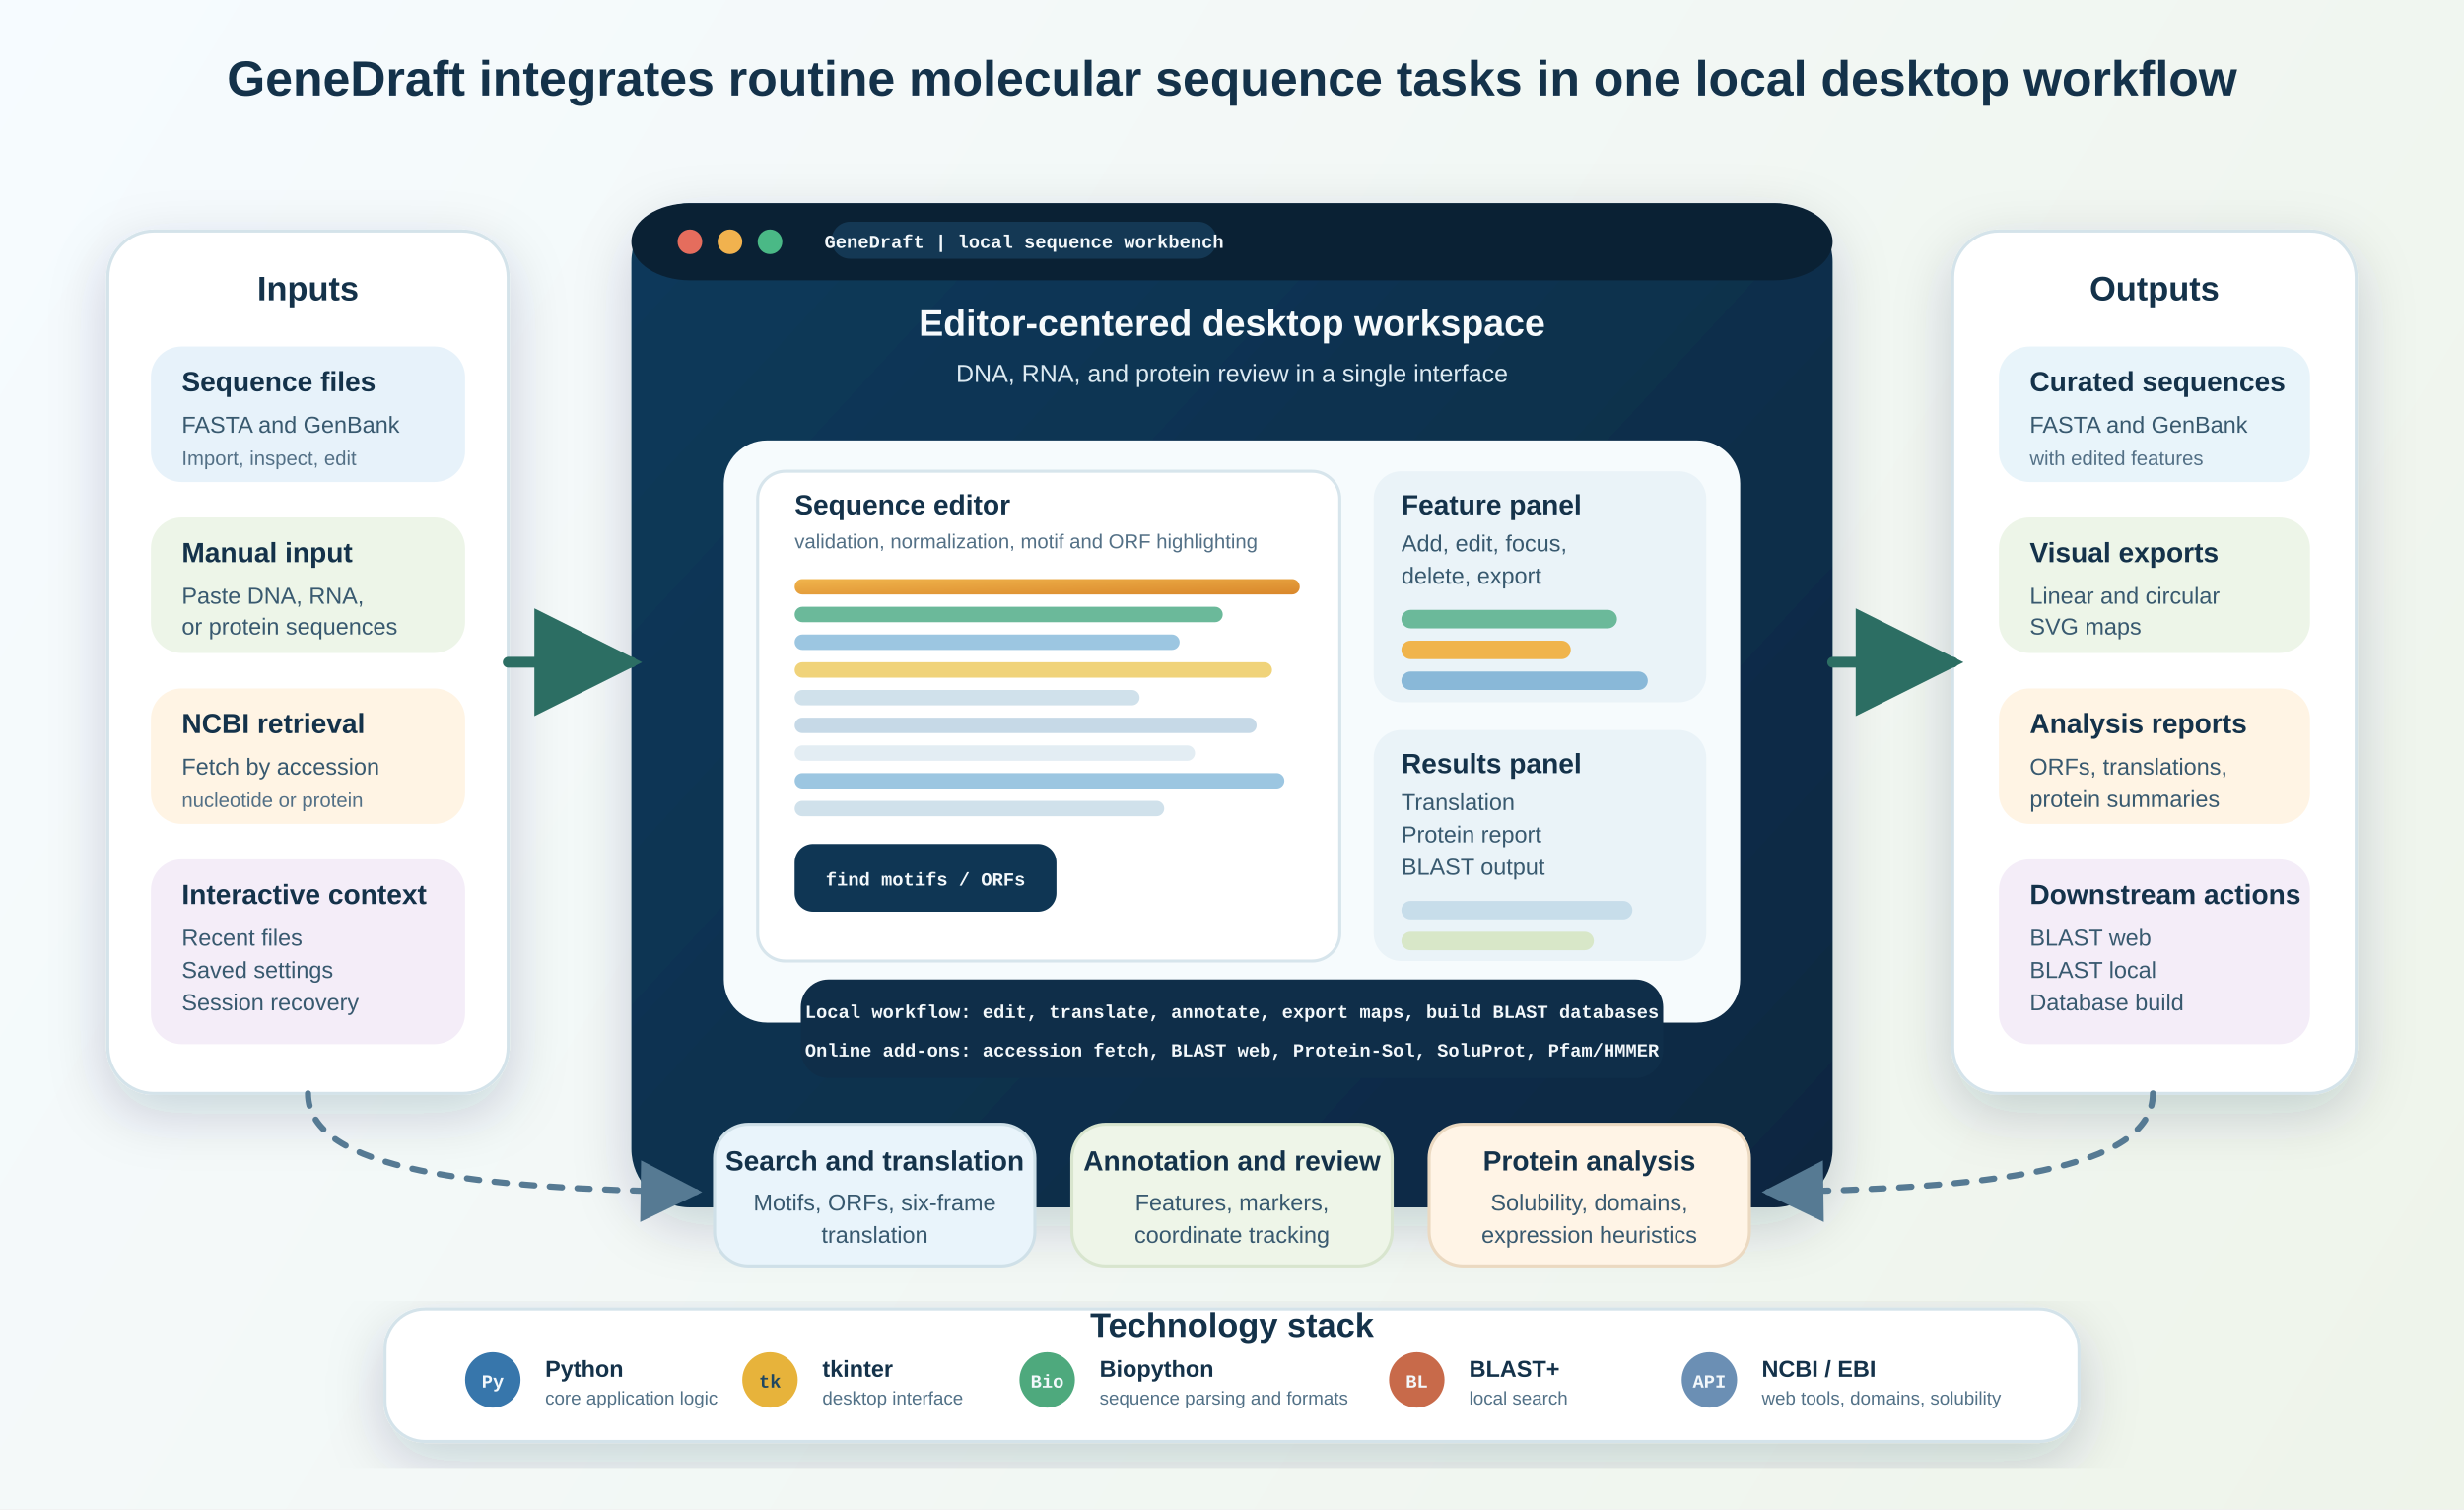
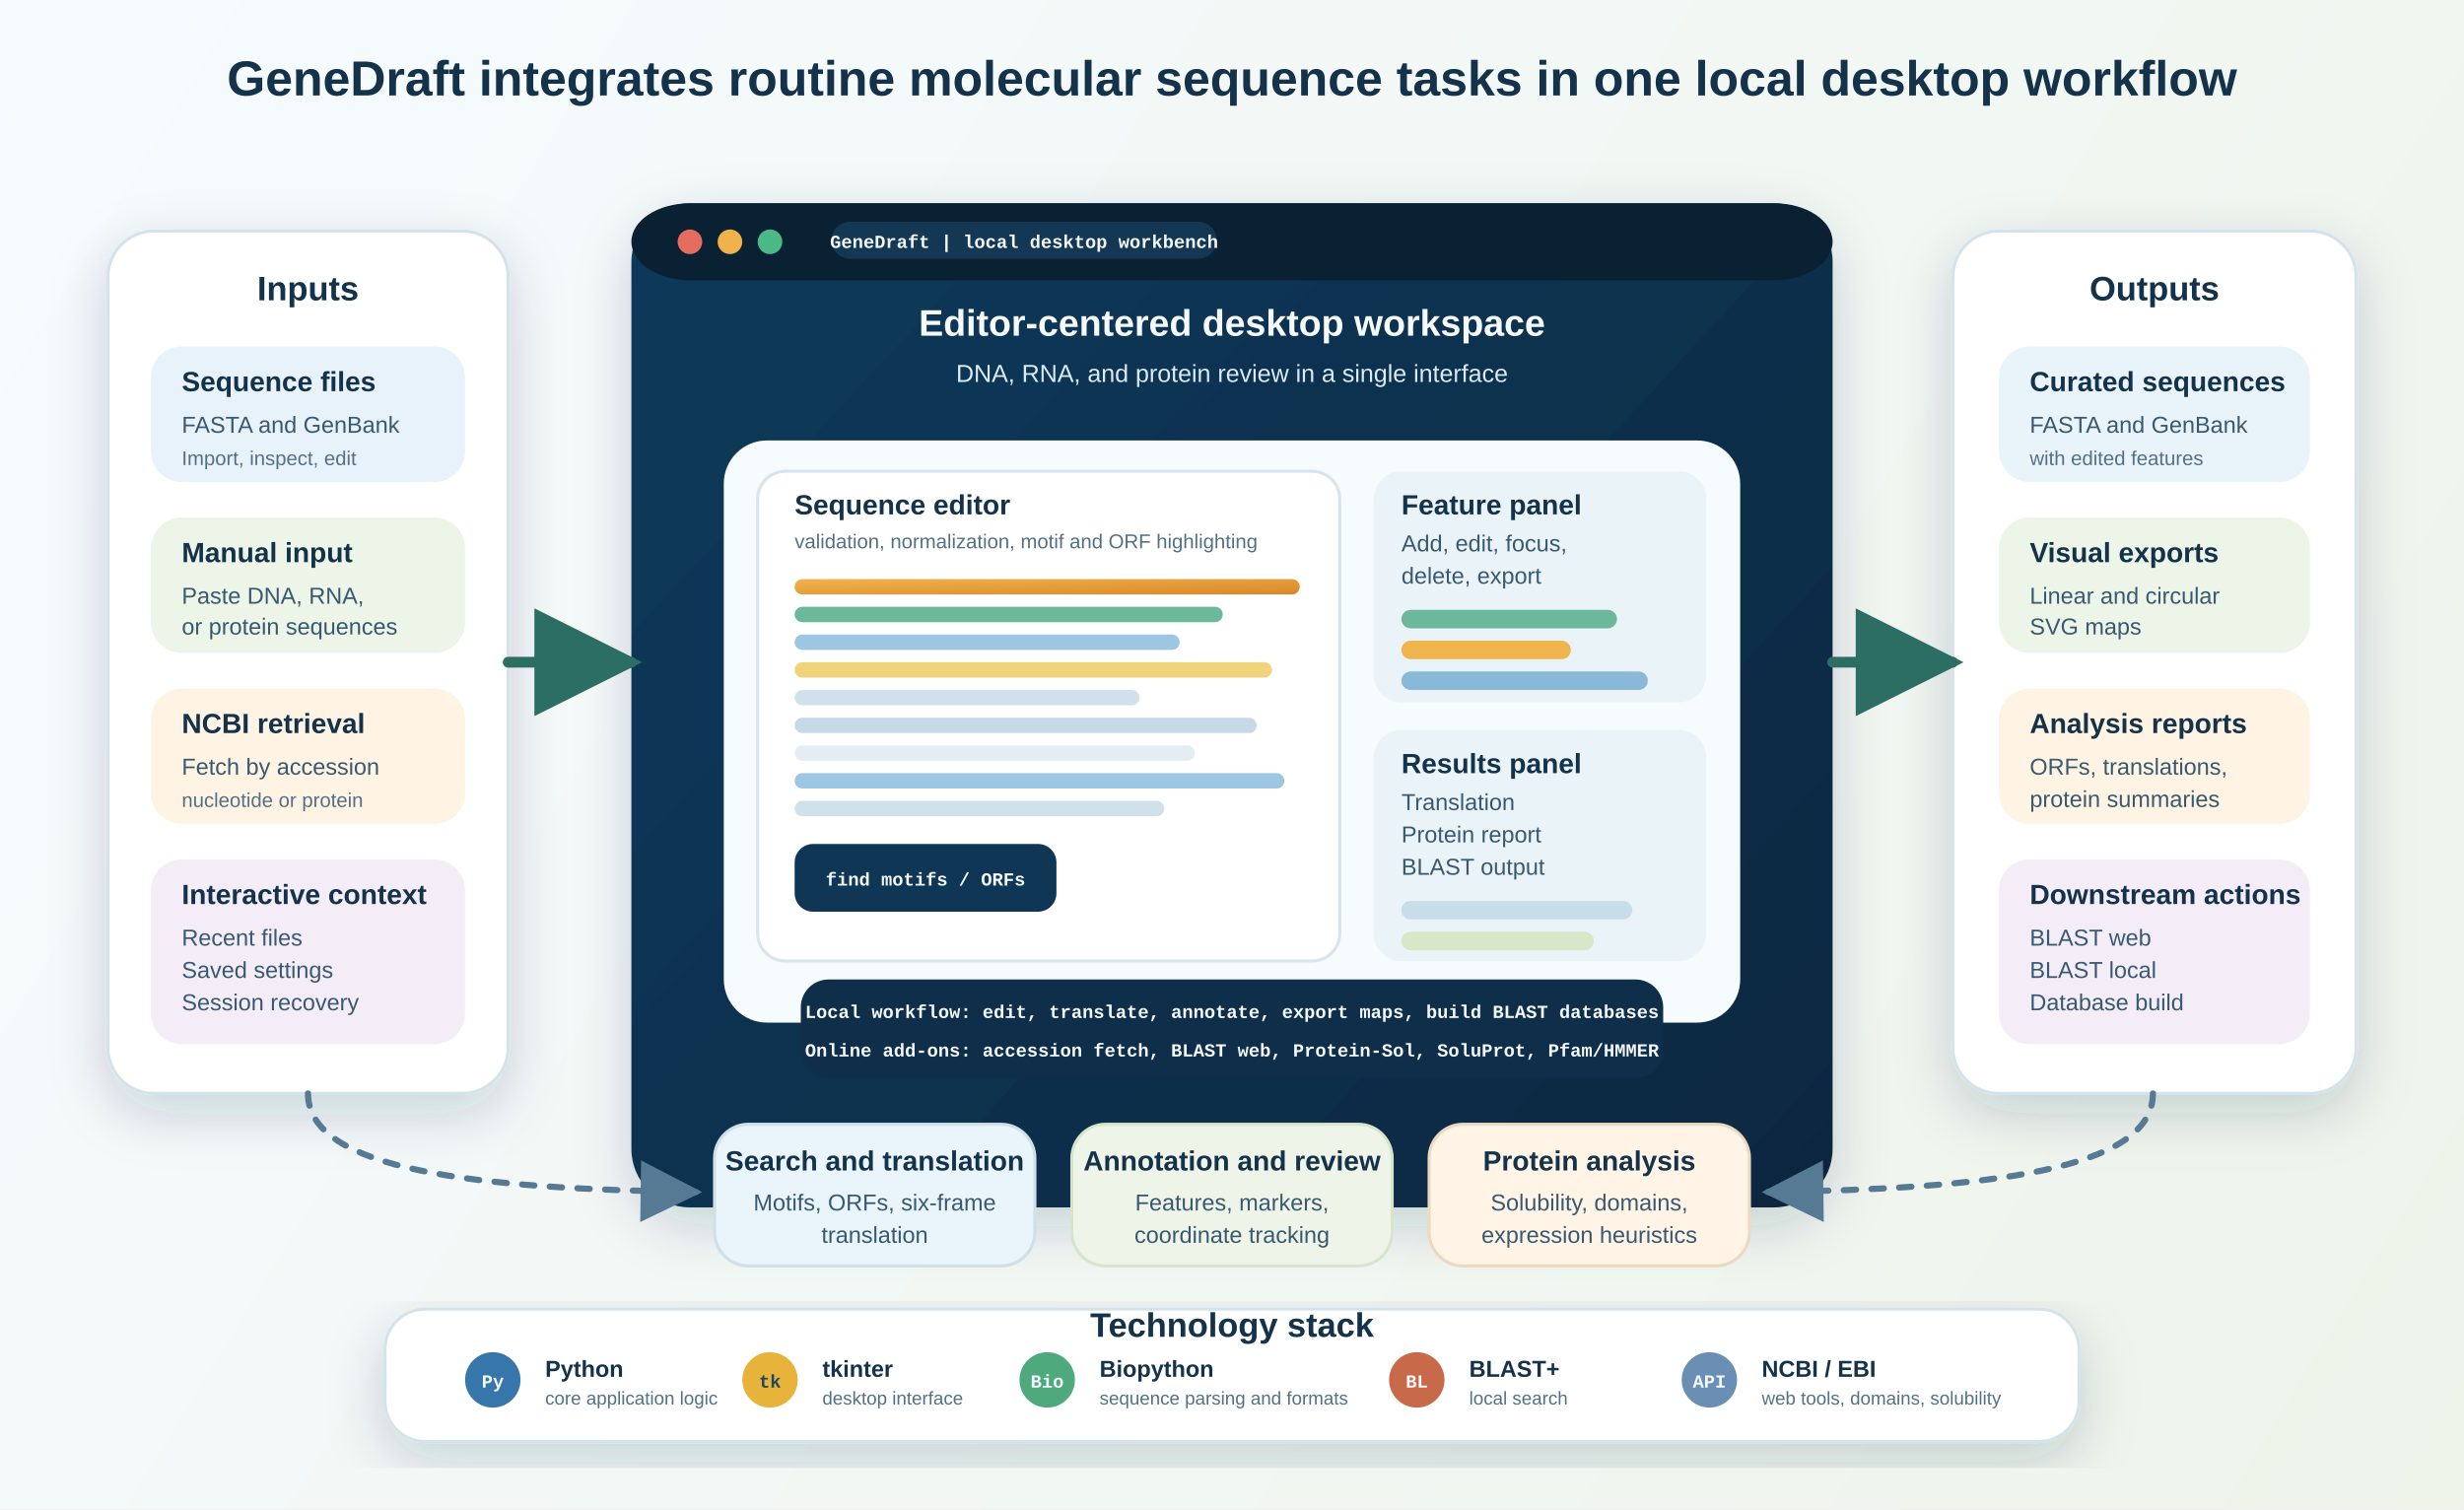
<svg xmlns="http://www.w3.org/2000/svg" width="1600" height="980" viewBox="0 0 1600 980" fill="none">
  <defs>
    <linearGradient id="bg" x1="0" y1="0" x2="1600" y2="980" gradientUnits="userSpaceOnUse">
      <stop offset="0" stop-color="#F6FBFF" />
      <stop offset="1" stop-color="#EEF4EA" />
    </linearGradient>
    <linearGradient id="panel" x1="420" y1="120" x2="1180" y2="820" gradientUnits="userSpaceOnUse">
      <stop offset="0" stop-color="#103A5B" />
      <stop offset="1" stop-color="#0B2740" />
    </linearGradient>
    <linearGradient id="bar" x1="0" y1="0" x2="1" y2="1">
      <stop offset="0" stop-color="#F0B44C" />
      <stop offset="1" stop-color="#D9872B" />
    </linearGradient>
    <filter id="shadow" x="-20%" y="-20%" width="140%" height="140%">
      <feDropShadow dx="0" dy="12" stdDeviation="18" flood-color="#17324A" flood-opacity="0.18" />
    </filter>
    <marker id="arrow" viewBox="0 0 12 12" refX="10" refY="6" markerWidth="12" markerHeight="12" orient="auto-start-reverse">
      <path d="M1 1L11 6L1 11V1Z" fill="#2C6E63" />
    </marker>
    <marker id="arrowSoft" viewBox="0 0 12 12" refX="10" refY="6" markerWidth="12" markerHeight="12" orient="auto-start-reverse">
      <path d="M1 1L11 6L1 11V1Z" fill="#567A93" />
    </marker>
    <style>
      .title { font: 700 32px 'Segoe UI', Arial, sans-serif; fill: #14324A; }
      .subtitle { font: 400 18px 'Segoe UI', Arial, sans-serif; fill: #33576E; }
      .section { font: 700 22px 'Segoe UI', Arial, sans-serif; fill: #14324A; }
      .panelTitle { font: 700 24px 'Segoe UI', Arial, sans-serif; fill: #F6FAFC; }
      .panelBody { font: 400 16px 'Segoe UI', Arial, sans-serif; fill: #DCEAF2; }
      .cardTitle { font: 700 18px 'Segoe UI', Arial, sans-serif; fill: #14324A; }
      .cardBody { font: 400 15px 'Segoe UI', Arial, sans-serif; fill: #38596F; }
      .small { font: 400 13px 'Segoe UI', Arial, sans-serif; fill: #537086; }
      .smallDark { font: 600 12px 'Segoe UI', Arial, sans-serif; fill: #18384E; }
      .mono { font: 600 12px 'Consolas', 'Courier New', monospace; fill: #F3F8FB; }
      .monoDark { font: 600 12px 'Consolas', 'Courier New', monospace; fill: #204760; }
      .badge { font: 700 15px 'Segoe UI', Arial, sans-serif; fill: #14324A; }
      .badgeSub { font: 400 12px 'Segoe UI', Arial, sans-serif; fill: #527187; }
    </style>
  </defs>
  <rect x="0" y="0" width="1600" height="980" fill="url(#bg)" />
  <text x="800" y="62" text-anchor="middle" class="title">GeneDraft integrates routine molecular sequence tasks in one local desktop workflow</text>
  <rect x="70" y="150" width="260" height="560" rx="30" fill="#FFFFFF" stroke="#D4E3EA" stroke-width="2" filter="url(#shadow)" />
  <text x="200" y="195" text-anchor="middle" class="section">Inputs</text>
  <rect x="98" y="225" width="204" height="88" rx="20" fill="#E7F2FA" />
  <text x="118" y="254" class="cardTitle">Sequence files</text>
  <text x="118" y="281" class="cardBody">FASTA and GenBank</text>
  <text x="118" y="302" class="small">Import, inspect, edit</text>
  <rect x="98" y="336" width="204" height="88" rx="20" fill="#EDF5E8" />
  <text x="118" y="365" class="cardTitle">Manual input</text>
  <text x="118" y="392" class="cardBody">Paste DNA, RNA,</text>
  <text x="118" y="412" class="cardBody">or protein sequences</text>
  <rect x="98" y="447" width="204" height="88" rx="20" fill="#FFF4E4" />
  <text x="118" y="476" class="cardTitle">NCBI retrieval</text>
  <text x="118" y="503" class="cardBody">Fetch by accession</text>
  <text x="118" y="524" class="small">nucleotide or protein</text>
  <rect x="98" y="558" width="204" height="120" rx="20" fill="#F4EDF8" />
  <text x="118" y="587" class="cardTitle">Interactive context</text>
  <text x="118" y="614" class="cardBody">Recent files</text>
  <text x="118" y="635" class="cardBody">Saved settings</text>
  <text x="118" y="656" class="cardBody">Session recovery</text>
  <rect x="410" y="132" width="780" height="652" rx="38" fill="url(#panel)" filter="url(#shadow)" />
  <rect x="410" y="132" width="780" height="50" rx="38" fill="#0A2134" />
  <circle cx="448" cy="157" r="8" fill="#E56D5D" />
  <circle cx="474" cy="157" r="8" fill="#F1B24E" />
  <circle cx="500" cy="157" r="8" fill="#4AB986" />
  <rect x="540" y="144" width="250" height="24" rx="12" fill="#143854" />
-   <text x="665" y="161" text-anchor="middle" class="mono">GeneDraft  |  local sequence workbench</text>
+   <text x="665" y="161" text-anchor="middle" class="mono">GeneDraft  |  local desktop workbench</text>
  <text x="800" y="218" text-anchor="middle" class="panelTitle">Editor-centered desktop workspace</text>
  <text x="800" y="248" text-anchor="middle" class="panelBody">DNA, RNA, and protein review in a single interface</text>
  <rect x="470" y="286" width="660" height="378" rx="28" fill="#F6FBFD" />
  <rect x="492" y="306" width="378" height="318" rx="18" fill="#FFFFFF" stroke="#D7E5EC" stroke-width="2" />
  <rect x="892" y="306" width="216" height="150" rx="18" fill="#EAF3F8" />
  <rect x="892" y="474" width="216" height="150" rx="18" fill="#EAF3F8" />
  <text x="516" y="334" class="cardTitle">Sequence editor</text>
  <text x="516" y="356" class="small">validation, normalization, motif and ORF highlighting</text>
  <rect x="516" y="376" width="328" height="10" rx="5" fill="url(#bar)" />
  <rect x="516" y="394" width="278" height="10" rx="5" fill="#6BB99A" />
  <rect x="516" y="412" width="250" height="10" rx="5" fill="#9CC6E1" />
  <rect x="516" y="430" width="310" height="10" rx="5" fill="#F0D37A" />
  <rect x="516" y="448" width="224" height="10" rx="5" fill="#D0E1EB" />
  <rect x="516" y="466" width="300" height="10" rx="5" fill="#C6D9E7" />
  <rect x="516" y="484" width="260" height="10" rx="5" fill="#E3EDF3" />
  <rect x="516" y="502" width="318" height="10" rx="5" fill="#9CC6E1" />
  <rect x="516" y="520" width="240" height="10" rx="5" fill="#D0E1EB" />
  <rect x="516" y="548" width="170" height="44" rx="12" fill="#0F3654" />
  <text x="601" y="575" text-anchor="middle" class="mono">find motifs / ORFs</text>
  <text x="910" y="334" class="cardTitle">Feature panel</text>
  <text x="910" y="358" class="cardBody">Add, edit, focus,</text>
  <text x="910" y="379" class="cardBody">delete, export</text>
  <rect x="910" y="396" width="140" height="12" rx="6" fill="#6BB99A" />
  <rect x="910" y="416" width="110" height="12" rx="6" fill="#F0B44C" />
  <rect x="910" y="436" width="160" height="12" rx="6" fill="#89B8D8" />
  <text x="910" y="502" class="cardTitle">Results panel</text>
  <text x="910" y="526" class="cardBody">Translation</text>
  <text x="910" y="547" class="cardBody">Protein report</text>
  <text x="910" y="568" class="cardBody">BLAST output</text>
  <rect x="910" y="585" width="150" height="12" rx="6" fill="#C7DDEA" />
  <rect x="910" y="605" width="125" height="12" rx="6" fill="#D8E7C8" />
  <rect x="520" y="636" width="560" height="64" rx="18" fill="#0F2E49" />
  <text x="800" y="661" text-anchor="middle" class="mono">Local workflow: edit, translate, annotate, export maps, build BLAST databases</text>
  <text x="800" y="686" text-anchor="middle" class="mono">Online add-ons: accession fetch, BLAST web, Protein-Sol, SoluProt, Pfam/HMMER</text>
  <rect x="464" y="730" width="208" height="92" rx="22" fill="#E9F4FB" stroke="#CFE0E8" stroke-width="2" />
  <text x="568" y="760" text-anchor="middle" class="cardTitle">Search and translation</text>
  <text x="568" y="786" text-anchor="middle" class="cardBody">Motifs, ORFs, six-frame</text>
  <text x="568" y="807" text-anchor="middle" class="cardBody">translation</text>
  <rect x="696" y="730" width="208" height="92" rx="22" fill="#EEF5E8" stroke="#D8E5CE" stroke-width="2" />
  <text x="800" y="760" text-anchor="middle" class="cardTitle">Annotation and review</text>
  <text x="800" y="786" text-anchor="middle" class="cardBody">Features, markers,</text>
  <text x="800" y="807" text-anchor="middle" class="cardBody">coordinate tracking</text>
  <rect x="928" y="730" width="208" height="92" rx="22" fill="#FFF4E6" stroke="#EBD9C1" stroke-width="2" />
  <text x="1032" y="760" text-anchor="middle" class="cardTitle">Protein analysis</text>
  <text x="1032" y="786" text-anchor="middle" class="cardBody">Solubility, domains,</text>
  <text x="1032" y="807" text-anchor="middle" class="cardBody">expression heuristics</text>
  <rect x="250" y="850" width="1100" height="86" rx="26" fill="#FFFFFF" stroke="#D4E3EA" stroke-width="2" filter="url(#shadow)" />
  <text x="800" y="868" text-anchor="middle" class="section">Technology stack</text>
  <g transform="translate(320 896)">
    <circle cx="0" cy="0" r="18" fill="#3776AB" />
    <text x="0" y="5" text-anchor="middle" class="mono">Py</text>
    <text x="34" y="-2" class="badge">Python</text>
    <text x="34" y="16" class="badgeSub">core application logic</text>
  </g>
  <g transform="translate(500 896)">
    <circle cx="0" cy="0" r="18" fill="#E7B33B" />
    <text x="0" y="5" text-anchor="middle" class="monoDark">tk</text>
    <text x="34" y="-2" class="badge">tkinter</text>
    <text x="34" y="16" class="badgeSub">desktop interface</text>
  </g>
  <g transform="translate(680 896)">
    <circle cx="0" cy="0" r="18" fill="#4EA97D" />
    <text x="0" y="5" text-anchor="middle" class="mono">Bio</text>
    <text x="34" y="-2" class="badge">Biopython</text>
    <text x="34" y="16" class="badgeSub">sequence parsing and formats</text>
  </g>
  <g transform="translate(920 896)">
    <circle cx="0" cy="0" r="18" fill="#C86A4A" />
    <text x="0" y="5" text-anchor="middle" class="mono">BL</text>
    <text x="34" y="-2" class="badge">BLAST+</text>
    <text x="34" y="16" class="badgeSub">local search</text>
  </g>
  <g transform="translate(1110 896)">
    <circle cx="0" cy="0" r="18" fill="#6B8FB4" />
    <text x="0" y="5" text-anchor="middle" class="mono">API</text>
    <text x="34" y="-2" class="badge">NCBI / EBI</text>
    <text x="34" y="16" class="badgeSub">web tools, domains, solubility</text>
  </g>
  <rect x="1268" y="150" width="262" height="560" rx="30" fill="#FFFFFF" stroke="#D4E3EA" stroke-width="2" filter="url(#shadow)" />
  <text x="1399" y="195" text-anchor="middle" class="section">Outputs</text>
  <rect x="1298" y="225" width="202" height="88" rx="20" fill="#E8F4FA" />
  <text x="1318" y="254" class="cardTitle">Curated sequences</text>
  <text x="1318" y="281" class="cardBody">FASTA and GenBank</text>
  <text x="1318" y="302" class="small">with edited features</text>
  <rect x="1298" y="336" width="202" height="88" rx="20" fill="#EDF5E8" />
  <text x="1318" y="365" class="cardTitle">Visual exports</text>
  <text x="1318" y="392" class="cardBody">Linear and circular</text>
  <text x="1318" y="412" class="cardBody">SVG maps</text>
  <rect x="1298" y="447" width="202" height="88" rx="20" fill="#FFF4E4" />
  <text x="1318" y="476" class="cardTitle">Analysis reports</text>
  <text x="1318" y="503" class="cardBody">ORFs, translations,</text>
  <text x="1318" y="524" class="cardBody">protein summaries</text>
  <rect x="1298" y="558" width="202" height="120" rx="20" fill="#F4EDF8" />
  <text x="1318" y="587" class="cardTitle">Downstream actions</text>
  <text x="1318" y="614" class="cardBody">BLAST web</text>
  <text x="1318" y="635" class="cardBody">BLAST local</text>
  <text x="1318" y="656" class="cardBody">Database build</text>
  <path d="M330 430C360 430 380 430 410 430" stroke="#2C6E63" stroke-width="7" stroke-linecap="round" marker-end="url(#arrow)" />
  <path d="M1190 430C1220 430 1240 430 1268 430" stroke="#2C6E63" stroke-width="7" stroke-linecap="round" marker-end="url(#arrow)" />
  <path d="M200 710C200 760 310 772 452 774" stroke="#567A93" stroke-width="4" stroke-linecap="round" stroke-dasharray="8 10" marker-end="url(#arrowSoft)" />
  <path d="M1398 710C1398 760 1290 772 1148 774" stroke="#567A93" stroke-width="4" stroke-linecap="round" stroke-dasharray="8 10" marker-end="url(#arrowSoft)" />
</svg>
